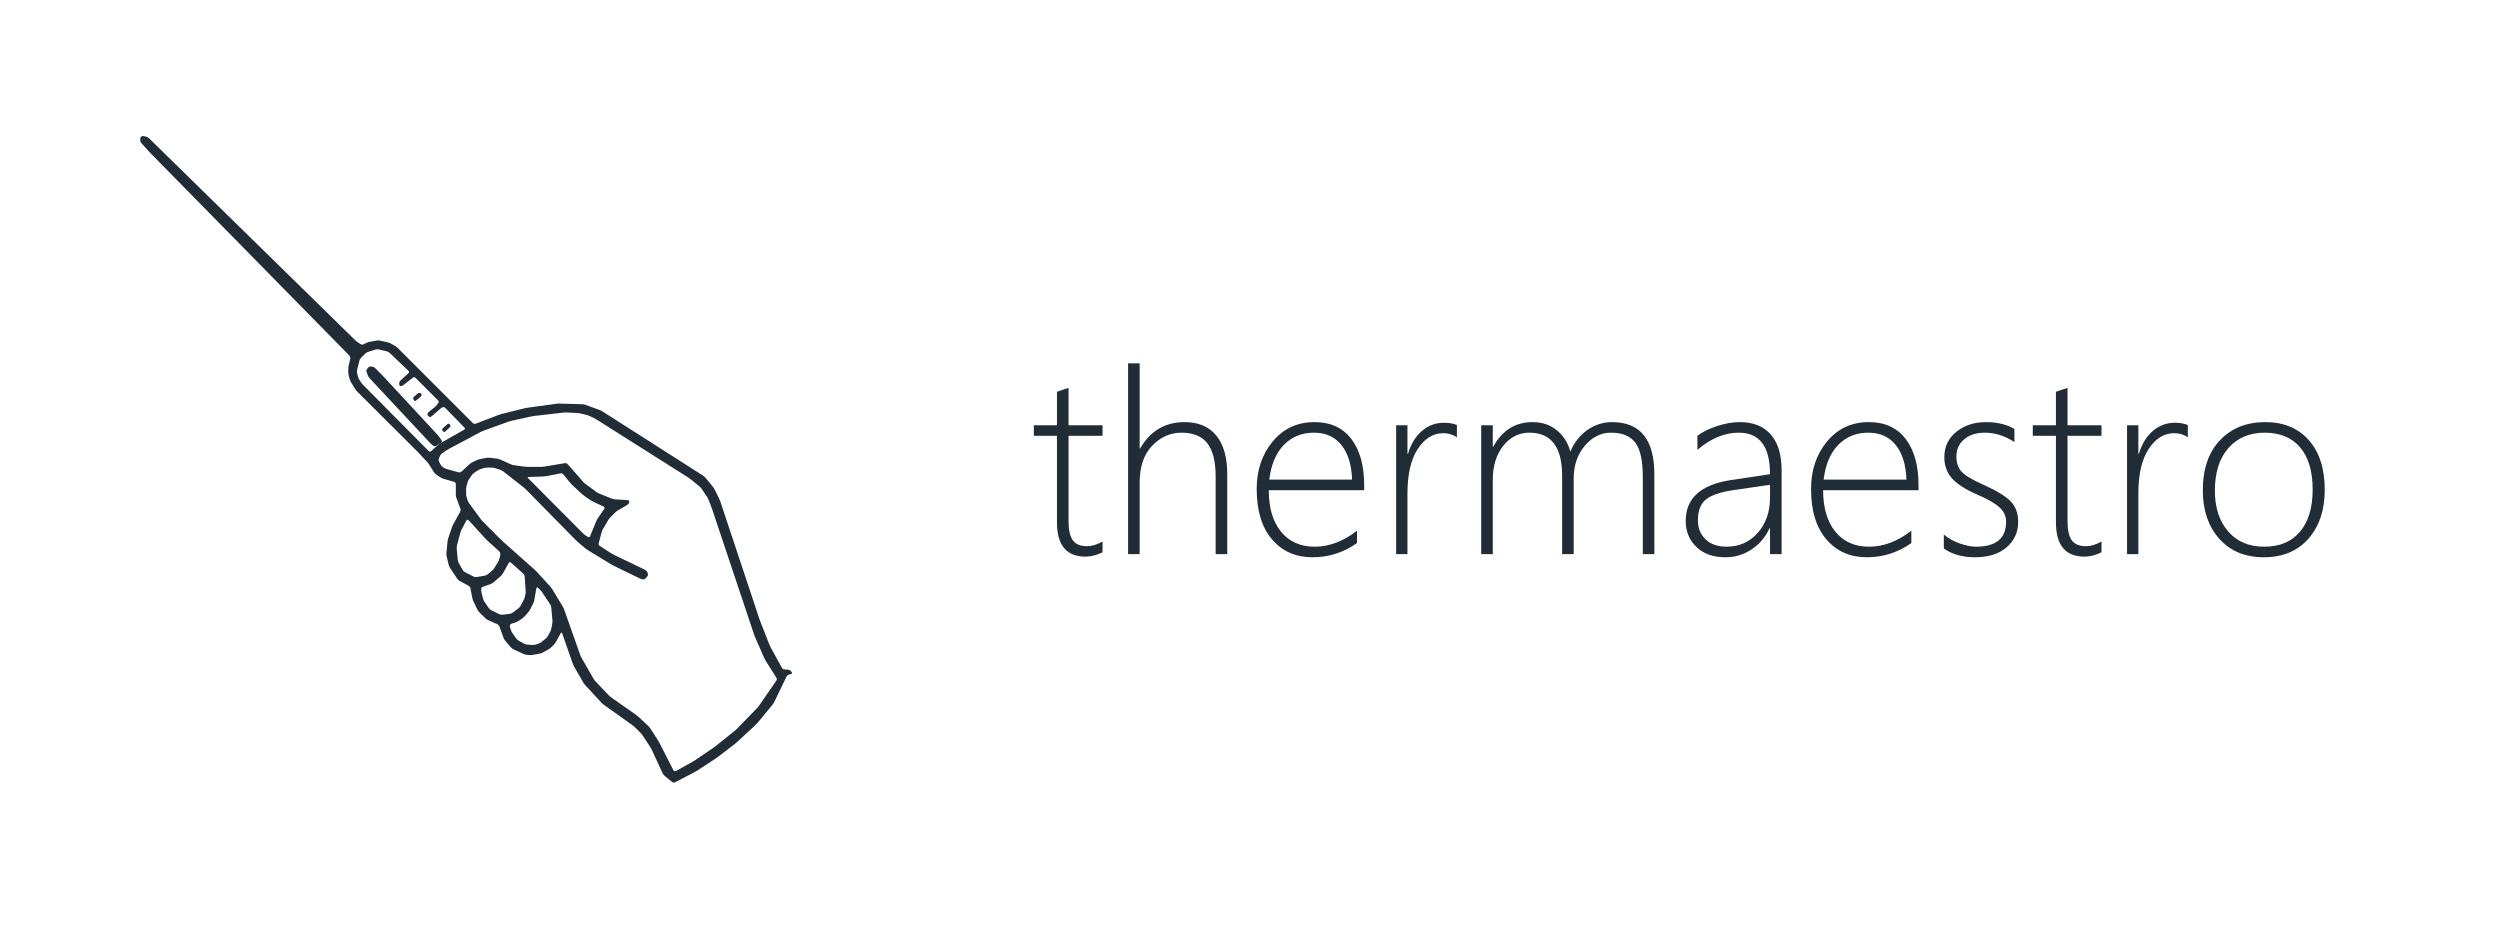
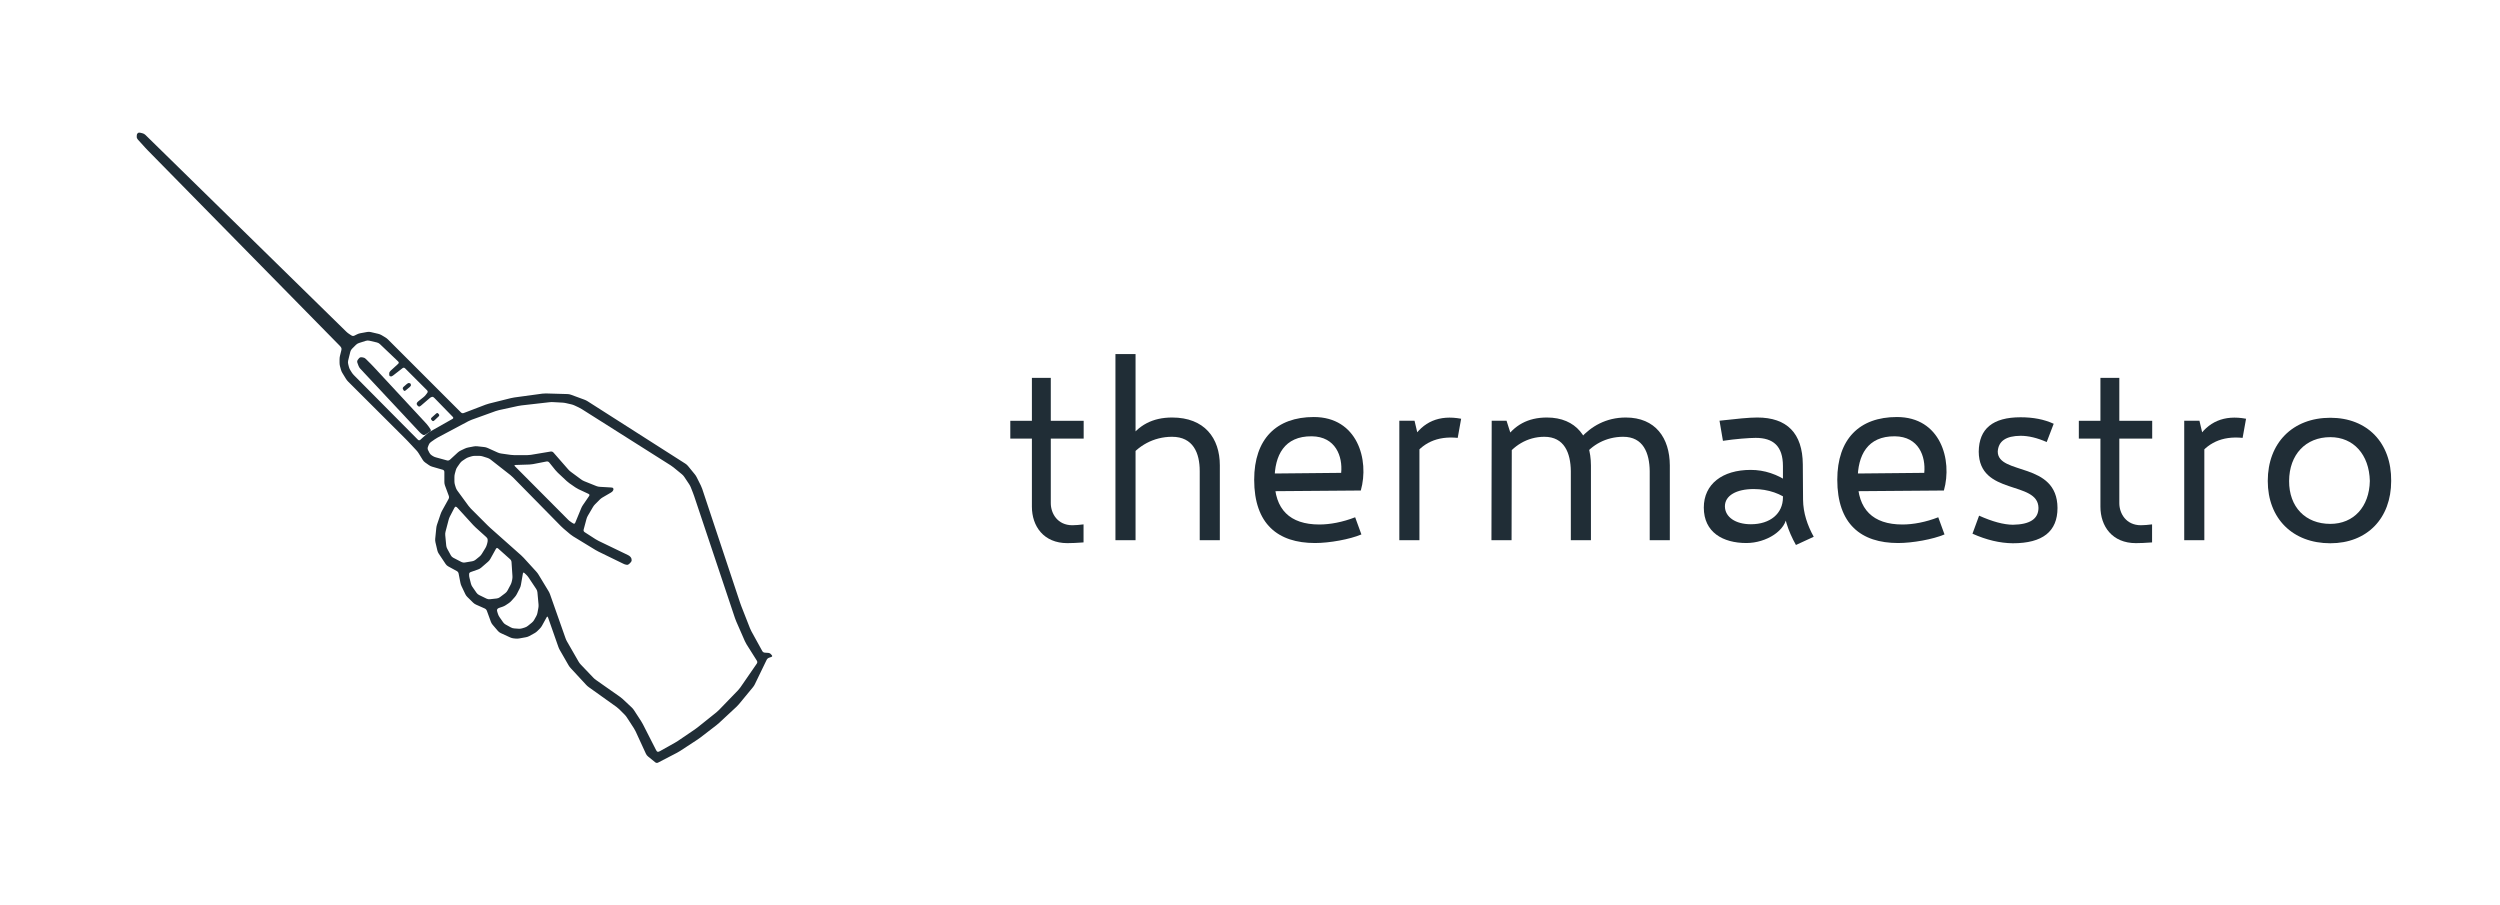
- <svg xmlns="http://www.w3.org/2000/svg" width="194" height="72" viewBox="0 0 194 72" role="img" aria-label="Thermaestro horizontal logo with lowercase outlined wordmark in ink">
+ <svg xmlns="http://www.w3.org/2000/svg" width="199" height="72" viewBox="0 0 199 72" role="img" aria-label="Thermaestro horizontal logo with lowercase outlined wordmark in ink">
  <g transform="translate(8 8) scale(0.05714286) translate(-65 -45)">
    <path id="ink-shape" fill="#202D36" fill-rule="evenodd" d="M 116.58 90.83 L 117.42 90.17 Q 118.40 89.40 120.83 89.99 L 123.37 90.61 Q 125.80 91.20 127.59 92.95 L 407.41 367.05 Q 409.20 368.80 411.30 370.16 L 414.50 372.24 Q 416.60 373.60 418.84 372.48 L 422.36 370.72 Q 424.60 369.60 427.06 369.16 L 436.54 367.44 Q 439.00 367.00 441.43 367.57 L 451.97 370.03 Q 454.40 370.60 456.55 371.88 L 461.65 374.92 Q 463.80 376.20 465.57 377.97 L 567.03 479.43 Q 568.80 481.20 571.13 480.31 L 601.47 468.69 Q 603.80 467.80 606.23 467.19 L 636.57 459.61 Q 639.00 459.00 641.48 458.66 L 680.52 453.34 Q 683.00 453.00 685.50 453.07 L 715.50 453.93 Q 718.00 454.00 720.35 454.86 L 739.05 461.74 Q 741.40 462.60 743.51 463.94 L 879.69 550.86 Q 881.80 552.20 883.38 554.13 L 892.82 565.67 Q 894.40 567.60 895.52 569.84 L 901.28 581.36 Q 902.40 583.60 903.19 585.97 L 956.01 744.83 Q 956.80 747.20 957.71 749.53 L 969.69 780.07 Q 970.60 782.40 971.81 784.59 L 986.79 811.81 Q 988.00 814.00 990.49 814.16 L 994.91 814.44 Q 997.40 814.60 998.87 816.28 L 1000.13 817.72 Q 1001.60 819.40 999.23 820.21 L 996.37 821.19 Q 994.00 822.00 992.91 824.25 L 976.49 858.15 Q 975.40 860.40 973.81 862.33 L 954.39 885.87 Q 952.80 887.80 950.97 889.50 L 926.63 912.10 Q 924.80 913.80 922.82 915.32 L 900.78 932.28 Q 898.80 933.80 896.71 935.17 L 872.49 951.03 Q 870.40 952.40 868.18 953.55 L 841.82 967.25 Q 839.60 968.40 837.66 966.82 L 827.74 958.78 Q 825.80 957.20 824.75 954.93 L 810.45 923.87 Q 809.40 921.60 808.04 919.50 L 798.16 904.30 Q 796.80 902.20 795.03 900.43 L 787.57 892.97 Q 785.80 891.20 783.77 889.75 L 745.23 862.25 Q 743.20 860.80 741.50 858.97 L 719.90 835.63 Q 718.20 833.80 716.95 831.63 L 704.85 810.57 Q 703.60 808.40 702.77 806.04 L 688.43 765.16 Q 687.60 762.80 686.40 764.99 L 680.00 776.61 Q 678.80 778.80 677.03 780.57 L 673.57 784.03 Q 671.80 785.80 669.61 787.01 L 662.39 790.99 Q 660.20 792.20 657.74 792.64 L 648.26 794.36 Q 645.80 794.80 643.31 794.54 L 640.49 794.26 Q 638.00 794.00 635.73 792.95 L 622.47 786.85 Q 620.20 785.80 618.58 783.90 L 611.22 775.30 Q 609.60 773.40 608.75 771.05 L 603.25 755.95 Q 602.40 753.60 600.12 752.58 L 588.08 747.22 Q 585.80 746.20 584.02 744.45 L 575.98 736.55 Q 574.20 734.80 573.13 732.54 L 567.87 721.46 Q 566.80 719.20 566.33 716.75 L 563.87 704.05 Q 563.40 701.60 561.20 700.41 L 549.40 693.99 Q 547.20 692.80 545.81 690.72 L 536.19 676.28 Q 534.80 674.20 534.23 671.77 L 531.57 660.43 Q 531.00 658.00 531.25 655.51 L 532.75 640.49 Q 533.00 638.00 533.81 635.63 L 538.79 620.97 Q 539.60 618.60 540.81 616.41 L 549.79 600.19 Q 551.00 598.00 550.14 595.65 L 544.86 581.35 Q 544.00 579.00 544.00 576.50 L 544.00 562.50 Q 544.00 560.00 541.60 559.31 L 527.00 555.09 Q 524.60 554.40 522.55 552.96 L 517.25 549.24 Q 515.20 547.80 513.89 545.67 L 508.11 536.33 Q 506.80 534.20 505.09 532.38 L 493.51 520.02 Q 491.80 518.20 490.03 516.43 L 409.97 436.57 Q 408.20 434.80 406.89 432.67 L 401.91 424.53 Q 400.60 422.40 399.93 419.99 L 398.67 415.41 Q 398.00 413.00 398.00 410.50 L 398.00 405.50 Q 398.00 403.00 398.61 400.57 L 400.39 393.43 Q 401.00 391.00 400.58 390.02 L 400.22 389.18 Q 399.80 388.20 398.05 386.42 L 130.95 114.58 Q 129.20 112.80 127.52 110.95 L 117.08 99.45 Q 115.40 97.60 115.47 95.50 L 115.53 93.70 Q 115.60 91.60 116.58 90.83 Z M 413.00 395.03 L 410.00 407.17 Q 409.40 409.60 410.01 412.03 L 410.99 415.97 Q 411.60 418.40 412.92 420.52 L 414.88 423.68 Q 416.20 425.80 417.96 427.58 L 507.04 517.42 Q 508.80 519.20 510.65 517.52 L 519.75 509.28 Q 521.60 507.60 523.78 506.37 L 555.22 488.63 Q 557.40 487.40 555.66 485.61 L 530.14 459.39 Q 528.40 457.60 527.28 457.81 L 526.32 457.99 Q 525.20 458.20 523.30 459.83 L 511.50 469.97 Q 509.60 471.60 508.76 471.32 L 508.04 471.08 Q 507.20 470.80 506.50 469.75 L 505.90 468.85 Q 505.20 467.80 505.55 466.89 L 505.85 466.11 Q 506.20 465.20 508.16 463.65 L 514.84 458.35 Q 516.80 456.80 518.30 454.80 L 520.10 452.40 Q 521.60 450.40 519.83 448.63 L 489.37 418.17 Q 487.60 416.40 485.63 417.93 L 472.57 428.07 Q 470.60 429.60 469.41 429.32 L 468.39 429.08 Q 467.20 428.80 467.20 426.84 L 467.20 425.16 Q 467.20 423.20 469.04 421.51 L 479.56 411.89 Q 481.40 410.20 479.59 408.48 L 454.21 384.32 Q 452.40 382.60 449.97 382.03 L 439.43 379.57 Q 437.00 379.00 434.62 379.76 L 424.98 382.84 Q 422.60 383.60 420.83 385.37 L 415.37 390.83 Q 413.60 392.60 413.00 395.03 Z M 487.28 443.75 L 491.52 440.05 Q 493.40 438.40 494.66 438.61 L 495.74 438.79 Q 497.00 439.00 497.21 440.26 L 497.39 441.34 Q 497.60 442.60 495.68 444.20 L 490.12 448.80 Q 488.20 450.40 487.22 448.65 L 486.38 447.15 Q 485.40 445.40 487.28 443.75 Z M 526.46 486.53 L 532.34 481.27 Q 534.20 479.60 535.39 481.00 L 536.41 482.20 Q 537.60 483.60 535.77 485.31 L 530.03 490.69 Q 528.20 492.40 526.94 490.93 L 525.86 489.67 Q 524.60 488.20 526.46 486.53 Z M 577.26 528.33 L 584.94 526.87 Q 587.40 526.40 589.89 526.67 L 599.51 527.73 Q 602.00 528.00 604.28 529.03 L 618.32 535.37 Q 620.60 536.40 623.08 536.75 L 636.52 538.65 Q 639.00 539.00 641.50 539.00 L 659.50 539.00 Q 662.00 539.00 664.47 538.59 L 691.93 534.01 Q 694.40 533.60 696.05 535.48 L 716.55 558.92 Q 718.20 560.80 720.21 562.29 L 734.59 572.91 Q 736.60 574.40 738.92 575.33 L 755.68 582.07 Q 758.00 583.00 760.50 583.14 L 776.30 584.06 Q 778.80 584.20 779.15 585.11 L 779.45 585.89 Q 779.80 586.80 779.17 587.92 L 778.63 588.88 Q 778.00 590.00 775.84 591.26 L 764.36 597.94 Q 762.20 599.20 760.43 600.97 L 753.97 607.43 Q 752.20 609.20 750.94 611.36 L 743.86 623.44 Q 742.60 625.60 741.95 628.01 L 738.05 642.59 Q 737.40 645.00 739.50 646.36 L 754.50 656.04 Q 756.60 657.40 758.85 658.49 L 799.55 678.11 Q 801.80 679.20 802.78 680.32 L 803.62 681.28 Q 804.60 682.40 804.74 684.01 L 804.86 685.39 Q 805.00 687.00 803.25 688.75 L 801.75 690.25 Q 800.00 692.00 798.46 691.79 L 797.14 691.61 Q 795.60 691.40 793.35 690.31 L 758.85 673.49 Q 756.60 672.40 754.47 671.10 L 723.33 652.10 Q 721.20 650.80 719.29 649.19 L 710.11 641.41 Q 708.20 639.80 706.45 638.02 L 639.55 569.98 Q 637.80 568.20 635.83 566.66 L 608.37 545.14 Q 606.40 543.60 604.02 542.85 L 597.38 540.75 Q 595.00 540.00 592.50 540.00 L 586.50 540.00 Q 584.00 540.00 581.61 540.74 L 577.99 541.86 Q 575.60 542.60 573.52 543.99 L 569.28 546.81 Q 567.20 548.20 565.76 550.25 L 562.04 555.55 Q 560.60 557.60 559.93 560.01 L 558.67 564.59 Q 558.00 567.00 558.00 569.50 L 558.00 575.50 Q 558.00 578.00 558.74 580.39 L 559.86 584.01 Q 560.60 586.40 562.08 588.42 L 577.72 609.78 Q 579.20 611.80 580.97 613.57 L 604.43 637.03 Q 606.20 638.80 608.07 640.46 L 650.93 678.54 Q 652.80 680.20 654.49 682.05 L 672.11 701.35 Q 673.80 703.20 675.10 705.34 L 689.10 728.46 Q 690.40 730.60 691.23 732.96 L 712.77 794.04 Q 713.60 796.40 714.84 798.57 L 730.96 826.63 Q 732.20 828.80 733.93 830.61 L 751.47 848.99 Q 753.20 850.80 755.25 852.24 L 788.75 875.76 Q 790.80 877.20 792.62 878.91 L 804.98 890.49 Q 806.80 892.20 808.16 894.30 L 818.04 909.50 Q 819.40 911.60 820.54 913.83 L 838.86 949.77 Q 840.00 952.00 840.84 952.14 L 841.56 952.26 Q 842.40 952.40 844.58 951.18 L 865.22 939.62 Q 867.40 938.40 869.47 937.00 L 892.73 921.20 Q 894.80 919.80 896.75 918.24 L 922.85 897.36 Q 924.80 895.80 926.54 894.00 L 953.06 866.60 Q 954.80 864.80 956.22 862.74 L 979.18 829.46 Q 980.60 827.40 979.27 825.28 L 964.93 802.52 Q 963.60 800.40 962.60 798.11 L 950.60 770.69 Q 949.60 768.40 948.81 766.03 L 891.99 596.17 Q 891.20 593.80 890.28 591.47 L 887.32 583.93 Q 886.40 581.60 885.01 579.52 L 878.19 569.28 Q 876.80 567.20 874.87 565.62 L 863.33 556.18 Q 861.40 554.60 859.29 553.26 L 735.51 474.94 Q 733.40 473.60 731.14 472.54 L 725.46 469.86 Q 723.20 468.80 720.76 468.24 L 713.44 466.56 Q 711.00 466.00 708.50 465.86 L 695.50 465.14 Q 693.00 465.00 690.52 465.28 L 651.48 469.72 Q 649.00 470.00 646.56 470.53 L 620.24 476.27 Q 617.80 476.80 615.45 477.65 L 581.95 489.75 Q 579.60 490.60 577.39 491.77 L 534.81 514.43 Q 532.60 515.60 530.55 517.04 L 525.25 520.76 Q 523.20 522.20 522.28 524.53 L 521.12 527.47 Q 520.20 529.80 521.32 532.04 L 523.08 535.56 Q 524.20 537.80 526.09 539.06 L 527.71 540.14 Q 529.60 541.40 532.01 542.06 L 547.59 546.34 Q 550.00 547.00 551.84 545.31 L 562.76 535.29 Q 564.60 533.60 566.86 532.54 L 572.54 529.86 Q 574.80 528.80 577.26 528.33 Z M 662.50 552.08 L 643.10 552.72 Q 640.60 552.80 642.36 554.57 L 716.44 629.03 Q 718.20 630.80 720.31 632.15 L 723.29 634.05 Q 725.40 635.40 726.35 633.09 L 734.65 612.91 Q 735.60 610.60 737.02 608.54 L 745.58 596.06 Q 747.00 594.00 744.74 592.94 L 730.86 586.46 Q 728.60 585.40 726.55 583.98 L 718.25 578.22 Q 716.20 576.80 714.38 575.09 L 702.02 563.51 Q 700.20 561.80 698.63 559.85 L 690.17 549.35 Q 688.60 547.40 686.15 547.88 L 667.45 551.52 Q 665.00 552.00 662.50 552.08 Z M 603.09 664.00 L 603.71 661.80 Q 604.40 659.40 604.33 657.79 L 604.27 656.41 Q 604.20 654.80 602.34 653.13 L 587.66 639.87 Q 585.80 638.20 584.12 636.35 L 562.68 612.85 Q 561.00 611.00 560.23 610.93 L 559.57 610.87 Q 558.80 610.80 557.65 613.02 L 551.75 624.38 Q 550.60 626.60 549.97 629.02 L 545.63 645.58 Q 545.00 648.00 545.23 650.49 L 546.57 664.71 Q 546.80 667.20 547.99 669.40 L 553.01 678.60 Q 554.20 680.80 556.42 681.95 L 567.78 687.85 Q 570.00 689.00 572.47 688.58 L 582.93 686.82 Q 585.40 686.40 587.34 684.83 L 592.86 680.37 Q 594.80 678.80 596.11 676.67 L 601.09 668.53 Q 602.40 666.40 603.09 664.00 Z M 578.53 704.35 L 578.47 705.85 Q 578.40 707.60 579.01 710.03 L 580.99 717.97 Q 581.60 720.40 583.02 722.45 L 588.78 730.75 Q 590.20 732.80 592.45 733.89 L 602.75 738.91 Q 605.00 740.00 607.48 739.72 L 616.92 738.68 Q 619.40 738.40 621.40 736.89 L 628.80 731.31 Q 630.80 729.80 631.97 727.59 L 636.23 719.61 Q 637.40 717.40 637.93 714.96 L 638.47 712.44 Q 639.00 710.00 638.84 707.51 L 637.56 688.09 Q 637.40 685.60 635.53 683.94 L 618.87 669.06 Q 617.00 667.40 615.79 669.59 L 608.01 683.61 Q 606.80 685.80 604.91 687.44 L 595.29 695.76 Q 593.40 697.40 591.04 698.23 L 580.96 701.77 Q 578.60 702.60 578.53 704.35 Z M 673.66 758.74 L 674.94 751.86 Q 675.40 749.40 675.17 746.91 L 673.63 730.09 Q 673.40 727.60 672.01 725.52 L 661.19 709.28 Q 659.80 707.20 657.97 705.49 L 655.63 703.31 Q 653.80 701.60 653.37 704.06 L 650.63 719.74 Q 650.20 722.20 649.07 724.43 L 644.93 732.57 Q 643.80 734.80 642.14 736.67 L 637.46 741.93 Q 635.80 743.80 633.72 745.19 L 629.48 748.01 Q 627.40 749.40 625.03 750.19 L 620.77 751.61 Q 618.40 752.40 617.91 753.31 L 617.49 754.09 Q 617.00 755.00 617.75 757.38 L 618.65 760.22 Q 619.40 762.60 620.83 764.65 L 625.77 771.75 Q 627.20 773.80 629.39 775.01 L 636.61 778.99 Q 638.80 780.20 641.29 780.38 L 647.51 780.82 Q 650.00 781.00 652.39 780.26 L 656.01 779.14 Q 658.40 778.40 660.34 776.83 L 665.86 772.37 Q 667.80 770.80 669.03 768.62 L 671.97 763.38 Q 673.20 761.20 673.66 758.74 Z" />
    <path id="temperature-reading" fill="#202D36" fill-rule="evenodd" d="M 423.54 406.04 L 424.86 404.36 Q 426.40 402.40 428.64 402.68 L 430.56 402.92 Q 432.80 403.20 434.57 404.97 L 442.03 412.43 Q 443.80 414.20 445.50 416.03 L 519.10 495.37 Q 520.80 497.20 522.19 499.28 L 524.61 502.92 Q 526.00 505.00 523.89 506.34 L 517.71 510.26 Q 515.60 511.60 514.06 510.62 L 512.74 509.78 Q 511.20 508.80 509.49 506.97 L 426.91 418.63 Q 425.20 416.80 424.35 414.45 L 422.85 410.35 Q 422.00 408.00 423.54 406.04 Z" />
  </g>
-   <g id="outlined-wordmark" transform="translate(80 13)">
-     <path fill="#202D36" transform="translate(0 30)" d="M5.557 -0.137Q4.854 0.195 4.238 0.195Q2.021 0.195 2.021 -2.461L2.021 -9.18L0.225 -9.18L0.225 -10L2.021 -10L2.021 -12.598Q2.236 -12.676 2.471 -12.754Q2.705 -12.822 2.92 -12.9L2.92 -10L5.557 -10L5.557 -9.18L2.92 -9.18L2.92 -2.578Q2.92 -1.543 3.247 -1.079Q3.574 -0.615 4.355 -0.615Q4.912 -0.615 5.557 -0.977L5.557 -0.137Z" />
-     <path fill="#202D36" transform="translate(5.9375 30)" d="M8.398 0L8.398 -5.996Q8.398 -7.773 7.754 -8.599Q7.109 -9.424 5.742 -9.424Q4.453 -9.424 3.477 -8.418Q2.5 -7.412 2.5 -5.537L2.5 0L1.602 0L1.602 -14.805L2.5 -14.805L2.5 -8.203L2.539 -8.203Q3.721 -10.244 5.977 -10.244Q7.598 -10.244 8.447 -9.199Q9.297 -8.154 9.297 -6.201L9.297 0L8.398 0Z" />
-     <path fill="#202D36" transform="translate(16.6406 30)" d="M1.816 -4.961Q1.816 -2.9 2.769 -1.738Q3.721 -0.576 5.381 -0.576Q7.061 -0.576 8.662 -1.816L8.662 -0.859Q7.109 0.244 5.195 0.244Q3.262 0.244 2.07 -1.143Q0.879 -2.529 0.879 -5.059Q0.879 -7.246 2.124 -8.745Q3.369 -10.244 5.361 -10.244Q7.227 -10.244 8.223 -8.936Q9.219 -7.627 9.219 -5.361L9.219 -4.961L1.816 -4.961ZM8.281 -5.781Q8.223 -7.51 7.451 -8.467Q6.68 -9.424 5.322 -9.424Q3.916 -9.424 2.993 -8.481Q2.07 -7.539 1.855 -5.781L8.281 -5.781Z" />
-     <path fill="#202D36" transform="translate(26.7383 30)" d="M6.318 -9.062Q5.869 -9.385 5.264 -9.385Q4.082 -9.385 3.281 -8.164Q2.48 -6.943 2.48 -4.697L2.48 0L1.602 0L1.602 -10L2.48 -10L2.48 -7.783L2.52 -7.783Q2.861 -8.926 3.604 -9.561Q4.346 -10.195 5.322 -10.195Q5.879 -10.195 6.318 -10.02L6.318 -9.062Z" />
-     <path fill="#202D36" transform="translate(33.3398 30)" d="M14.141 0L14.141 -6.016Q14.141 -7.9 13.55 -8.662Q12.959 -9.424 11.68 -9.424Q10.498 -9.424 9.639 -8.408Q8.779 -7.393 8.779 -5.859L8.779 0L7.881 0L7.881 -6.084Q7.881 -9.424 5.342 -9.424Q4.121 -9.424 3.311 -8.403Q2.5 -7.383 2.5 -5.762L2.5 0L1.602 0L1.602 -10L2.5 -10L2.5 -8.34L2.539 -8.34Q3.584 -10.244 5.596 -10.244Q6.689 -10.244 7.466 -9.614Q8.242 -8.984 8.516 -7.959Q8.984 -9.043 9.858 -9.644Q10.732 -10.244 11.758 -10.244Q15.039 -10.244 15.039 -6.182L15.039 0L14.141 0Z" />
-     <path fill="#202D36" transform="translate(49.7754 30)" d="M7.578 0L7.578 -2.002L7.539 -2.002Q7.061 -0.977 6.147 -0.366Q5.234 0.244 4.121 0.244Q2.695 0.244 1.865 -0.557Q1.035 -1.357 1.035 -2.578Q1.035 -5.195 4.502 -5.742L7.578 -6.201Q7.578 -9.424 5.156 -9.424Q3.506 -9.424 1.943 -8.096L1.943 -9.18Q2.5 -9.619 3.452 -9.932Q4.404 -10.244 5.244 -10.244Q6.787 -10.244 7.632 -9.287Q8.477 -8.33 8.477 -6.504L8.477 0L7.578 0ZM4.824 -4.98Q3.252 -4.756 2.617 -4.253Q1.982 -3.75 1.982 -2.617Q1.982 -1.729 2.573 -1.152Q3.164 -0.576 4.219 -0.576Q5.664 -0.576 6.621 -1.646Q7.578 -2.715 7.578 -4.404L7.578 -5.381L4.824 -4.98Z" />
-     <path fill="#202D36" transform="translate(59.6582 30)" d="M1.816 -4.961Q1.816 -2.9 2.769 -1.738Q3.721 -0.576 5.381 -0.576Q7.061 -0.576 8.662 -1.816L8.662 -0.859Q7.109 0.244 5.195 0.244Q3.262 0.244 2.07 -1.143Q0.879 -2.529 0.879 -5.059Q0.879 -7.246 2.124 -8.745Q3.369 -10.244 5.361 -10.244Q7.227 -10.244 8.223 -8.936Q9.219 -7.627 9.219 -5.361L9.219 -4.961L1.816 -4.961ZM8.281 -5.781Q8.223 -7.51 7.451 -8.467Q6.68 -9.424 5.322 -9.424Q3.916 -9.424 2.993 -8.481Q2.07 -7.539 1.855 -5.781L8.281 -5.781Z" />
-     <path fill="#202D36" transform="translate(69.7559 30)" d="M1.084 -0.439L1.084 -1.523Q1.592 -1.084 2.314 -0.83Q3.037 -0.576 3.564 -0.576Q5.918 -0.576 5.918 -2.5Q5.918 -3.164 5.4 -3.633Q4.883 -4.102 3.721 -4.6Q2.285 -5.225 1.704 -5.894Q1.123 -6.562 1.123 -7.52Q1.123 -8.74 2.056 -9.492Q2.988 -10.244 4.355 -10.244Q5.645 -10.244 6.562 -9.717L6.562 -8.701Q5.449 -9.424 4.258 -9.424Q3.271 -9.424 2.666 -8.911Q2.061 -8.398 2.061 -7.578Q2.061 -6.865 2.441 -6.421Q2.822 -5.977 4.121 -5.4Q5.684 -4.697 6.27 -4.097Q6.855 -3.496 6.855 -2.5Q6.855 -1.309 5.962 -0.532Q5.068 0.244 3.496 0.244Q2.051 0.244 1.084 -0.439Z" />
-     <path fill="#202D36" transform="translate(77.5195 30)" d="M5.557 -0.137Q4.854 0.195 4.238 0.195Q2.021 0.195 2.021 -2.461L2.021 -9.18L0.225 -9.18L0.225 -10L2.021 -10L2.021 -12.598Q2.236 -12.676 2.471 -12.754Q2.705 -12.822 2.92 -12.9L2.92 -10L5.557 -10L5.557 -9.18L2.92 -9.18L2.92 -2.578Q2.92 -1.543 3.247 -1.079Q3.574 -0.615 4.355 -0.615Q4.912 -0.615 5.557 -0.977L5.557 -0.137Z" />
-     <path fill="#202D36" transform="translate(83.457 30)" d="M6.318 -9.062Q5.869 -9.385 5.264 -9.385Q4.082 -9.385 3.281 -8.164Q2.48 -6.943 2.48 -4.697L2.48 0L1.602 0L1.602 -10L2.48 -10L2.48 -7.783L2.52 -7.783Q2.861 -8.926 3.604 -9.561Q4.346 -10.195 5.322 -10.195Q5.879 -10.195 6.318 -10.02L6.318 -9.062Z" />
-     <path fill="#202D36" transform="translate(90.0586 30)" d="M5.615 0.244Q3.428 0.244 2.153 -1.196Q0.879 -2.637 0.879 -4.941Q0.879 -7.432 2.212 -8.838Q3.545 -10.244 5.723 -10.244Q7.861 -10.244 9.102 -8.848Q10.342 -7.451 10.342 -4.98Q10.342 -2.646 9.077 -1.201Q7.812 0.244 5.615 0.244ZM5.684 -9.424Q3.916 -9.424 2.866 -8.232Q1.816 -7.041 1.816 -4.922Q1.816 -2.959 2.842 -1.768Q3.867 -0.576 5.645 -0.576Q7.451 -0.576 8.428 -1.748Q9.404 -2.92 9.404 -5Q9.404 -7.139 8.433 -8.281Q7.461 -9.424 5.684 -9.424Z" />
+   <g id="wordmark" fill="#202D36" data-font-family="Selawik" data-font-weight="400" data-font-size-px="20" data-letter-spacing-px="0.4">
+     <path data-glyph="t" d="M86.25 43.176V41.74C85.967 41.779 85.586 41.809 85.361 41.809C84.18 41.809 83.643 40.871 83.643 40.051V30.08H82.139V40.334C82.139 41.887 83.076 43.234 84.961 43.234C85.186 43.234 85.83 43.215 86.25 43.176ZM86.26 34.914V33.498C86.26 33.498 80.42 33.498 80.42 33.498V34.914C80.42 34.914 86.26 34.914 86.26 34.914Z" />
+     <path data-glyph="h" d="M97.099 43.0V37.043C97.099 34.865 95.869 33.234 93.3 33.234C91.757 33.234 90.605 33.84 89.814 35.051V36.545C90.556 35.51 91.806 34.768 93.291 34.768C94.98 34.768 95.498 36.066 95.498 37.492V43.0ZM90.39 43.0V28.186H88.789V43.0Z" />
+     <path data-glyph="e" d="M108.368 42.541 107.87 41.174C106.874 41.564 105.868 41.75 105.019 41.75C102.665 41.75 101.454 40.539 101.454 38.195C101.454 36.242 102.236 34.709 104.413 34.729C106.327 34.748 106.884 36.34 106.757 37.639L100.8 37.697L100.712 39.104L108.32 39.045C109.013 36.594 108.046 33.195 104.579 33.195C101.601 33.195 99.833 34.943 99.833 38.186C99.833 41.711 101.718 43.225 104.677 43.225C105.829 43.225 107.441 42.932 108.368 42.541Z" />
+     <path data-glyph="r" d="M112.987 43.0V35.148L112.596 33.488H111.386V43.0ZM116.034 34.855 116.307 33.332C114.569 33.01 113.27 33.557 112.391 34.992V36.486C113.192 35.266 114.393 34.689 116.034 34.855Z" />
+     <path data-glyph="m" d="M132.918 43.0V37.043C132.909 34.865 131.776 33.234 129.413 33.234C127.821 33.234 126.649 33.957 125.829 34.855L126.024 36.35C126.698 35.422 127.84 34.768 129.207 34.768C130.809 34.768 131.297 36.066 131.317 37.492V43.0ZM120.321 43.0 120.34 34.807 119.92 33.488H118.739L118.719 43.0ZM126.639 43.0V37.043C126.629 34.865 125.496 33.234 123.133 33.234C121.629 33.234 120.516 33.84 119.745 35.051V36.545C120.418 35.51 121.561 34.768 122.928 34.768C124.53 34.768 125.018 36.066 125.038 37.492V43.0Z" />
+     <path data-glyph="a" d="M144.373 42.727C143.865 41.809 143.533 40.822 143.523 39.777L143.504 36.965C143.484 34.484 142.244 33.234 139.881 33.234C139.217 33.234 138.27 33.332 136.873 33.488L137.146 35.09C138.084 34.943 139.256 34.855 139.754 34.855C141.141 34.855 141.922 35.5 141.922 37.102V39.797C141.922 41.066 142.332 42.268 142.957 43.381ZM142.225 40.988 141.922 39.592C141.922 40.881 140.906 41.73 139.373 41.73C138.143 41.73 137.313 41.154 137.303 40.314C137.293 39.445 138.221 38.928 139.598 38.928C140.76 38.928 141.814 39.318 142.479 39.895L142.449 38.43C141.482 37.746 140.447 37.404 139.354 37.404C137.098 37.404 135.623 38.537 135.623 40.402C135.623 42.375 137.146 43.225 139.012 43.225C140.604 43.225 142.225 42.209 142.225 40.988Z" />
+     <path data-glyph="e" d="M154.783 42.541 154.285 41.174C153.289 41.564 152.283 41.75 151.433 41.75C149.08 41.75 147.869 40.539 147.869 38.195C147.869 36.242 148.65 34.709 150.828 34.729C152.742 34.748 153.298 36.34 153.171 37.639L147.214 37.697L147.127 39.104L154.734 39.045C155.427 36.594 154.461 33.195 150.994 33.195C148.015 33.195 146.248 34.943 146.248 38.186C146.248 41.711 148.132 43.225 151.091 43.225C152.244 43.225 153.855 42.932 154.783 42.541Z" />
+     <path data-glyph="s" d="M163.777 40.432C163.757 36.721 159.04 37.844 159.021 35.949C159.07 35.109 159.675 34.699 160.837 34.689C161.472 34.689 162.165 34.855 162.917 35.188L163.474 33.732C162.712 33.381 161.843 33.215 160.837 33.215C158.63 33.215 157.527 34.123 157.507 35.949C157.527 39.475 162.234 38.225 162.263 40.432C162.253 41.311 161.579 41.75 160.222 41.77C159.489 41.76 158.601 41.525 157.536 41.047L157.009 42.482C158.122 42.98 159.187 43.234 160.222 43.244C162.595 43.244 163.777 42.307 163.777 40.432Z" />
+     <path data-glyph="t" d="M171.305 43.176V41.74C171.022 41.779 170.641 41.809 170.417 41.809C169.235 41.809 168.698 40.871 168.698 40.051V30.08H167.194V40.334C167.194 41.887 168.132 43.234 170.016 43.234C170.241 43.234 170.886 43.215 171.305 43.176ZM171.315 34.914V33.498C171.315 33.498 165.475 33.498 165.475 33.498V34.914C165.475 34.914 171.315 34.914 171.315 34.914Z" />
+     <path data-glyph="r" d="M175.465 43.0V35.148L175.075 33.488H173.864V43.0ZM178.512 34.855 178.786 33.332C177.047 33.01 175.748 33.557 174.87 34.992V36.486C175.67 35.266 176.871 34.689 178.512 34.855Z" />
+     <path data-glyph="o" d="M190.338 38.283C190.367 35.256 188.443 33.254 185.494 33.254C182.496 33.254 180.514 35.256 180.514 38.283C180.514 41.271 182.496 43.244 185.494 43.244C188.414 43.244 190.338 41.271 190.338 38.283ZM182.213 38.283C182.223 36.184 183.531 34.797 185.494 34.797C187.34 34.797 188.59 36.184 188.639 38.283C188.6 40.344 187.35 41.701 185.494 41.701C183.502 41.701 182.203 40.344 182.213 38.283Z" />
  </g>
</svg>
